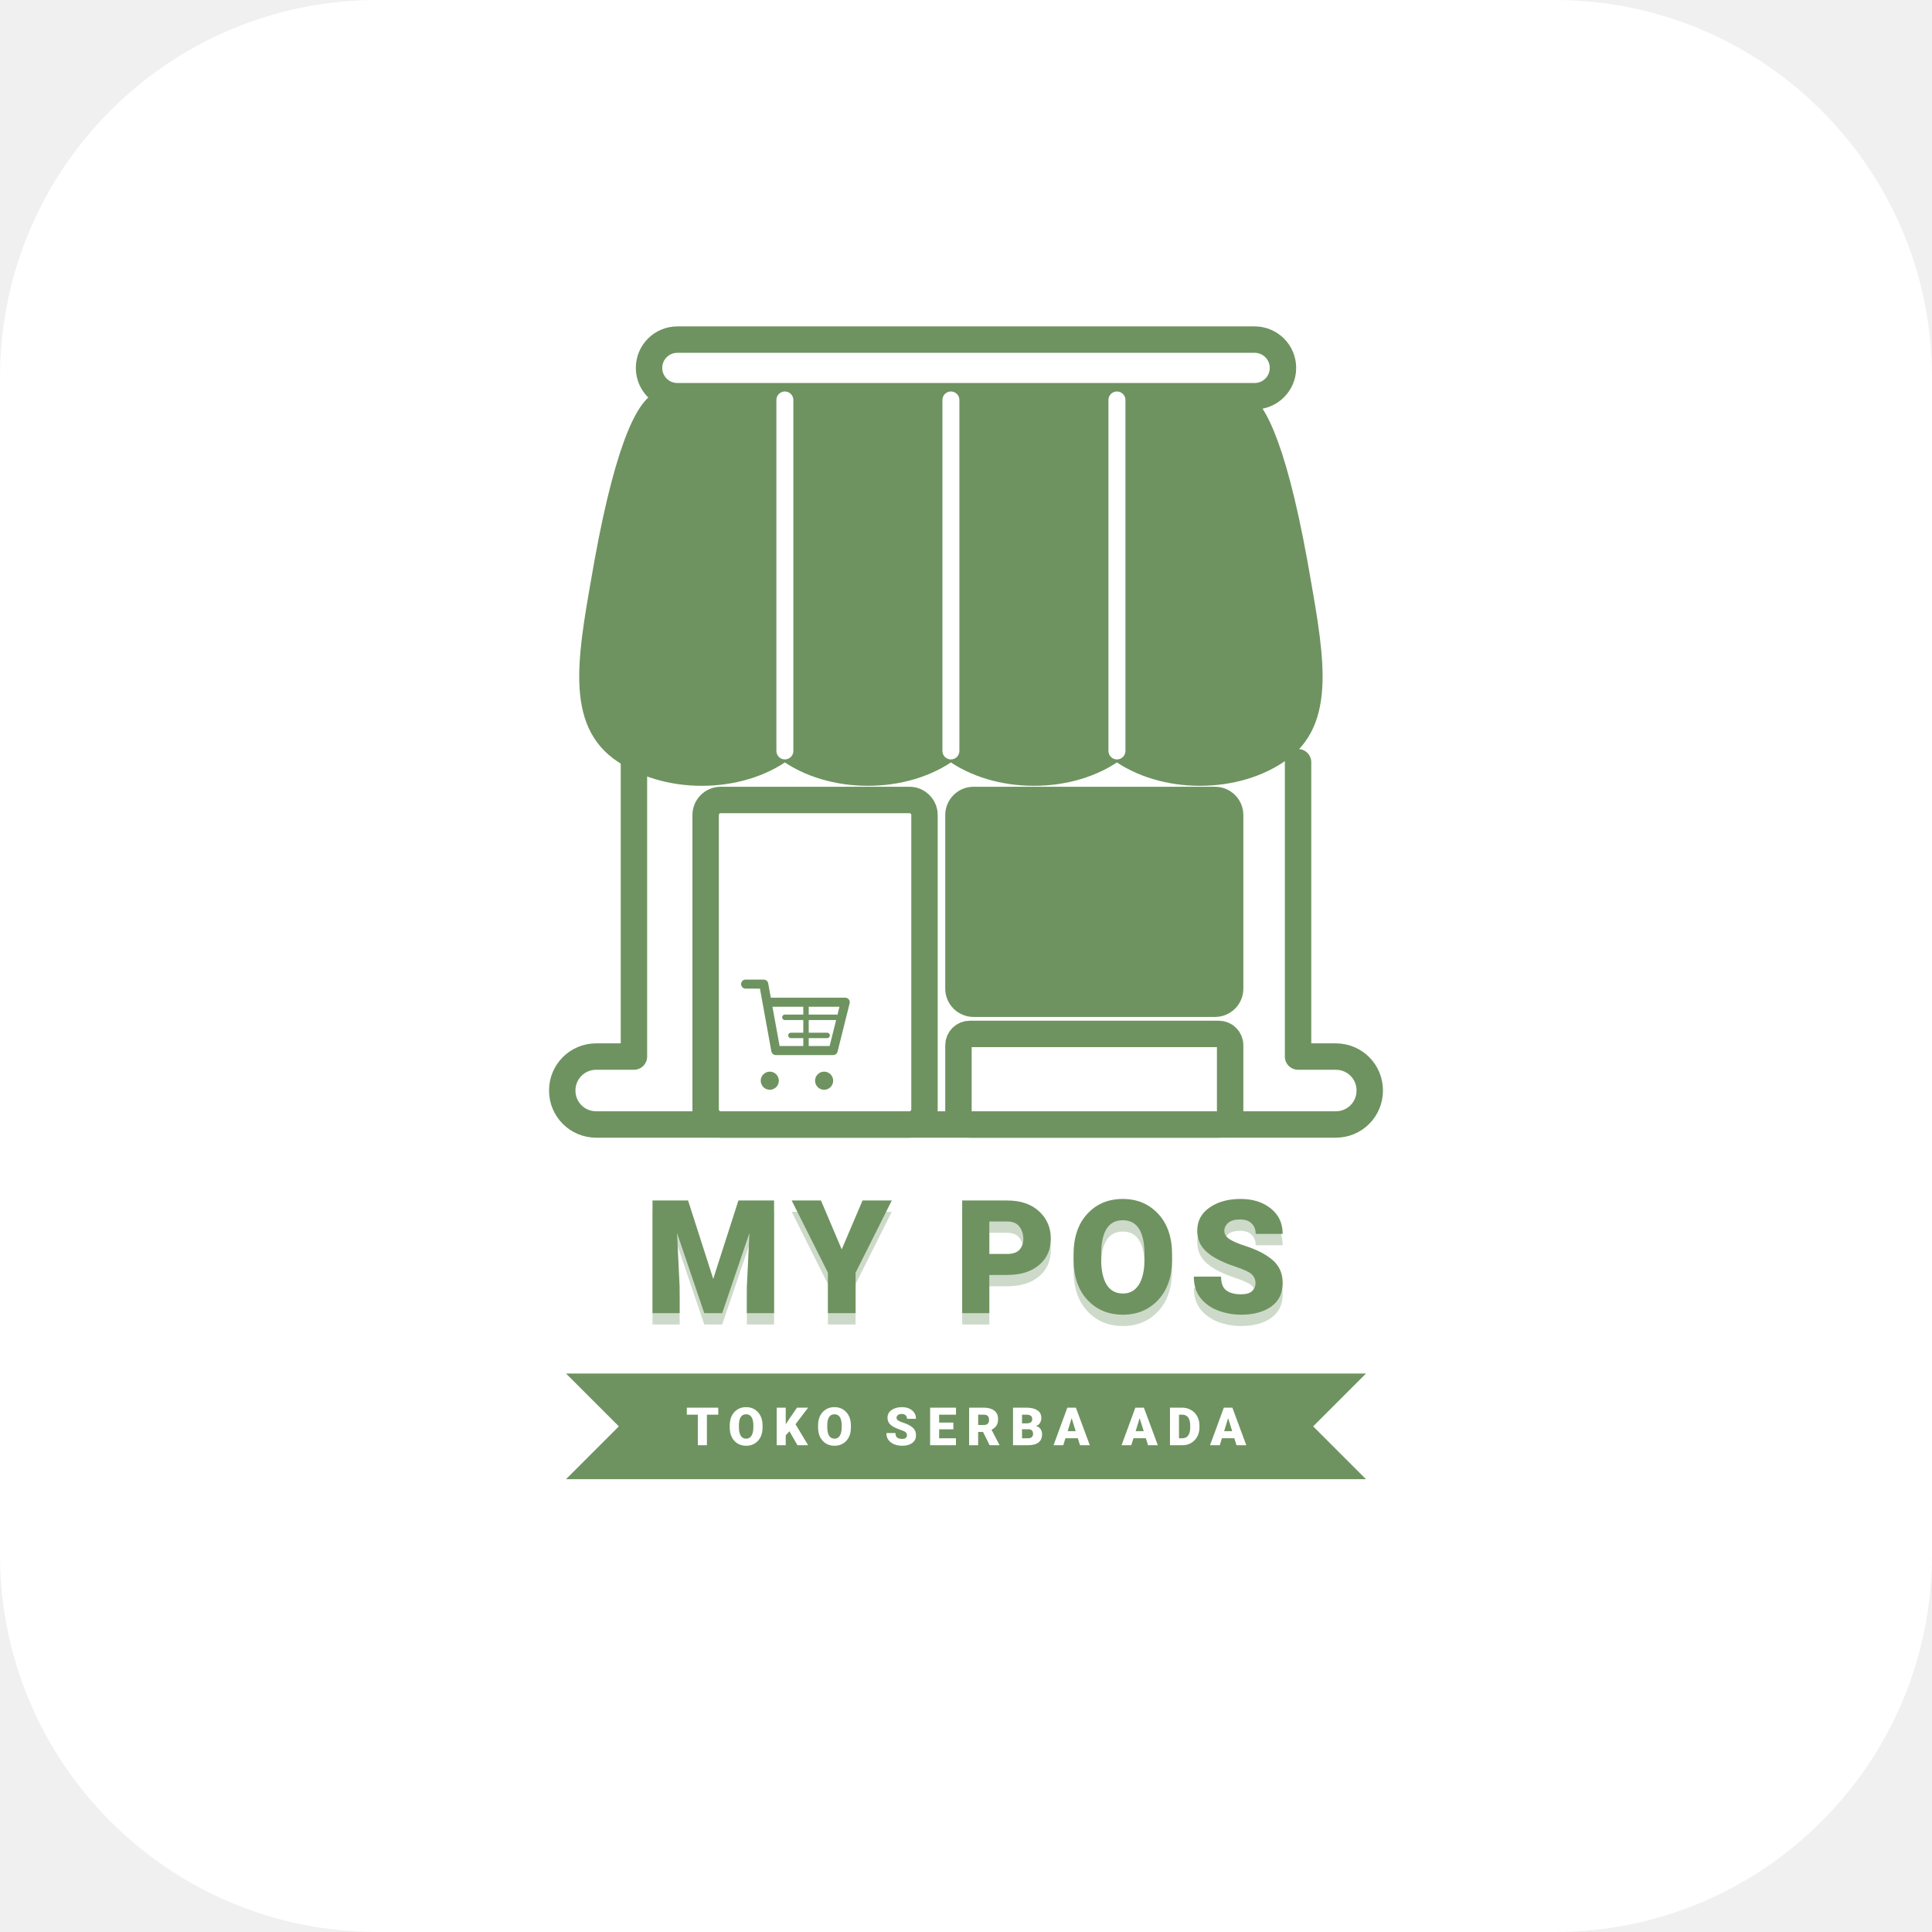
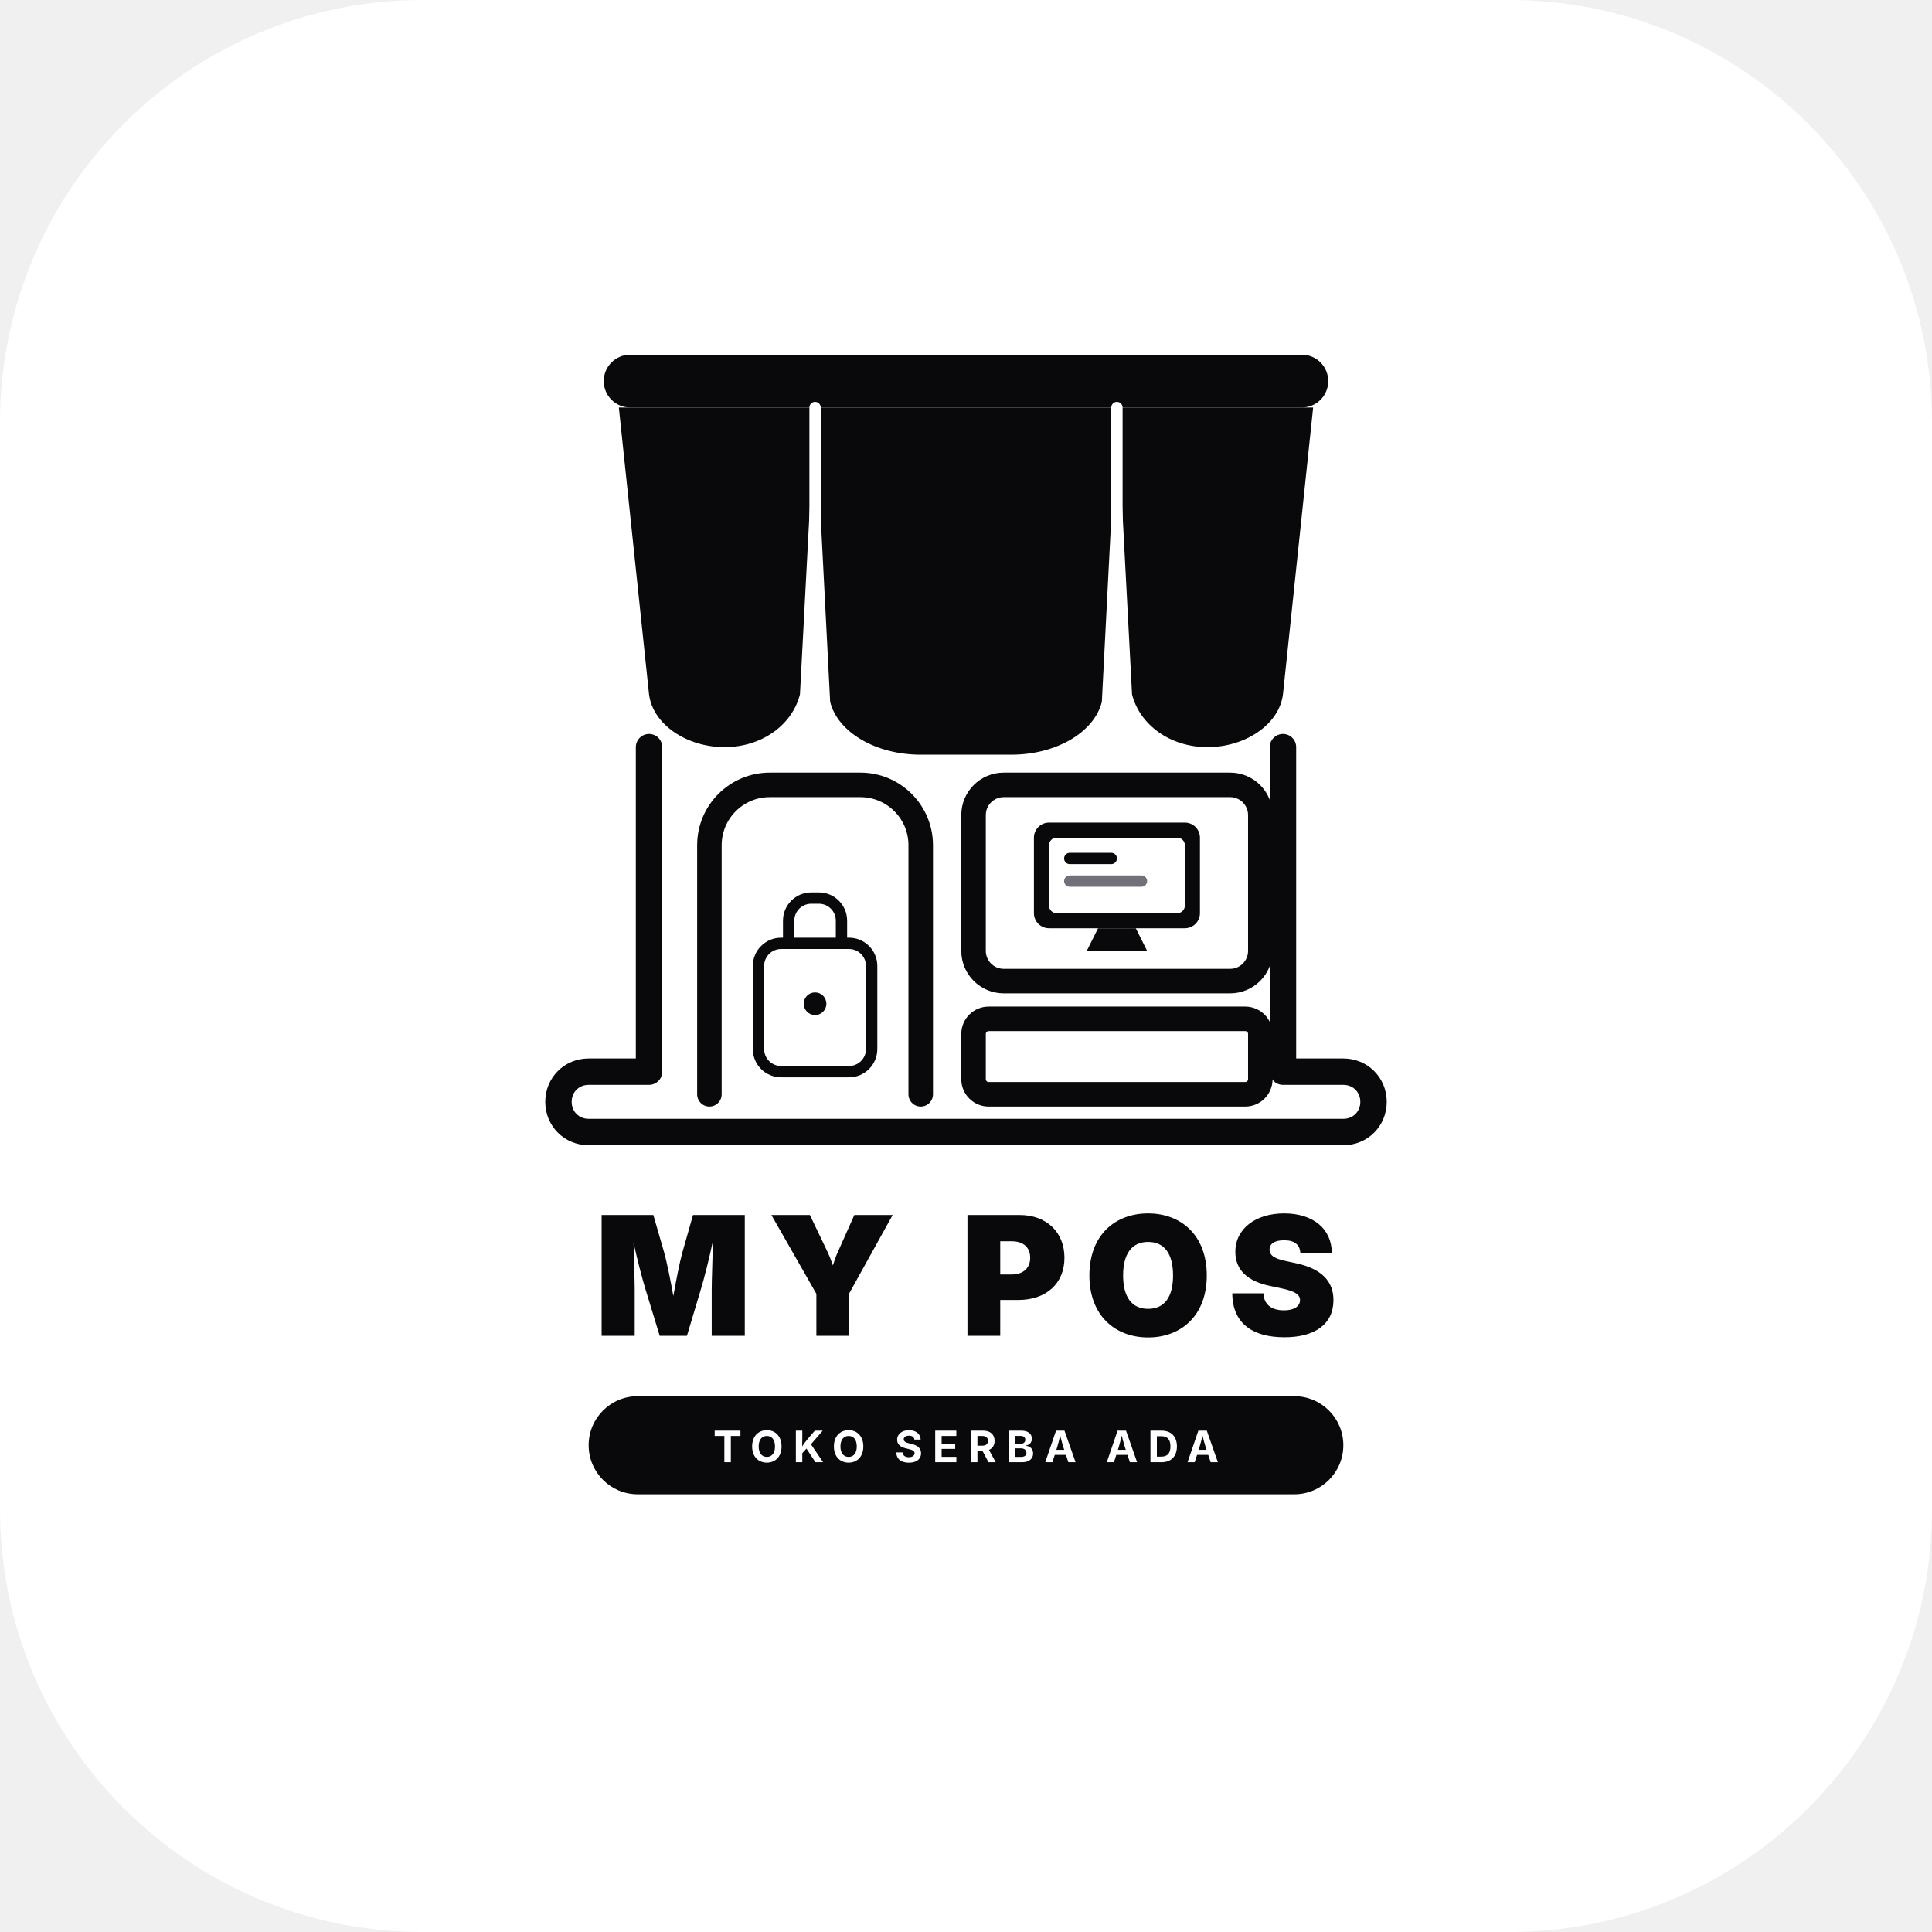
<svg xmlns="http://www.w3.org/2000/svg" width="512" height="512" viewBox="0 0 512 512" fill="none">
-   <rect width="512" height="512" rx="100" fill="#ffffff" />
-   <g transform="translate(0, 4)">
-     <rect x="172" y="86" width="168" height="15" rx="7.5" stroke="#6e9360" stroke-width="7" fill="white" />
-     <path d="M176 102 C172 102 166 112 160 145 C156 168 152 186 164 195 C176 204 196 204 208 195 C220 204 240 204 252 195 C264 204 284 204 296 195 C308 204 328 204 340 195 C352 186 348 168 344 145 C338 112 332 102 328 102 Z" fill="#6e9360" stroke="#6e9360" stroke-width="5" stroke-linejoin="round" />
-     <path d="M208 102 C208 135 208 165 208 195" stroke="white" stroke-width="4.5" stroke-linecap="round" />
-     <path d="M252 102 C252 135 252 165 252 195" stroke="white" stroke-width="4.5" stroke-linecap="round" />
-     <path d="M296 102 C296 135 296 165 296 195" stroke="white" stroke-width="4.5" stroke-linecap="round" />
-     <path d="M168 198 V276 H158 C153 276 149 280 149 285 C149 290 153 294 158 294 H354 C359 294 363 290 363 285 C363 280 359 276 354 276 H344 V198" stroke="#6e9360" stroke-width="7" stroke-linecap="round" stroke-linejoin="round" fill="none" />
-     <rect x="187" y="208" width="58" height="86" rx="4" stroke="#6e9360" stroke-width="7" fill="white" />
-     <g transform="translate(196, 252) scale(0.8)" stroke="#6e9360" stroke-linecap="round" stroke-linejoin="round">
-       <circle cx="10" cy="38" r="3" fill="#6e9360" stroke="none" />
-       <circle cx="28" cy="38" r="3" fill="#6e9360" stroke="none" />
-       <path d="M2 6 H8 L12 28 H31 L35 12 H10" stroke-width="3" fill="none" />
-       <path d="M15 17 H32 M17 23 H29 M22 13 V27" stroke-width="1.8" />
+   <rect width="512" height="512" rx="112" fill="#ffffff" />
+   <g transform="translate(0, 6)">
+     <rect x="160" y="88" width="192" height="14" rx="7" fill="#09090b" />
+     <path d="M164 102 L172 178 C173 186 182 192 192 192 C202 192 210 186 212 178 L216 102 Z" fill="#09090b" />
+     <path d="M216 102 L220 180 C222 188 232 194 244 194 H268 C280 194 290 188 292 180 L296 102 Z" fill="#09090b" />
+     <path d="M296 102 L300 178 C302 186 310 192 320 192 C330 192 339 186 340 178 L348 102 Z" fill="#09090b" />
+     <line x1="216" y1="102" x2="216" y2="185" stroke="white" stroke-width="3" stroke-linecap="round" />
+     <line x1="296" y1="102" x2="296" y2="185" stroke="white" stroke-width="3" stroke-linecap="round" />
+     <path d="M172 192 V278 H156 C151.5 278 148 281.5 148 286 C148 290.5 151.5 294 156 294 H356 C360.5 294 364 290.5 364 286 C364 281.5 360.5 278 356 278 H340 V192" stroke="#09090b" stroke-width="7" stroke-linecap="round" stroke-linejoin="round" fill="none" />
+     <path d="M188 284 V218 C188 209.16 195.16 202 204 202 H228 C236.84 202 244 209.16 244 218 V284" stroke="#09090b" stroke-width="6.5" stroke-linecap="round" fill="none" />
+     <g transform="translate(201, 230)">
+       <rect x="0" y="14" width="30" height="34" rx="6" stroke="#09090b" stroke-width="3" fill="none" />
+       <path d="M8 14 V8 C8 4.68 10.68 2 14 2 H16 C19.32 2 22 4.68 22 8 V14" stroke="#09090b" stroke-width="3" stroke-linecap="round" fill="none" />
+       <circle cx="15" cy="30" r="3" fill="#09090b" />
    </g>
-     <rect x="254" y="208" width="72" height="54" rx="4" stroke="#6e9360" stroke-width="7" fill="#6e9360" />
-     <rect x="254" y="270" width="72" height="24" rx="3" stroke="#6e9360" stroke-width="7" fill="none" />
-     <text x="256" y="347" text-anchor="middle" font-family="-apple-system, BlinkMacSystemFont, Segoe UI, Roboto, Helvetica, Arial, sans-serif" font-weight="900" font-size="42" letter-spacing="3" fill="#cddac9">MY POS</text>
-     <text x="256" y="344" text-anchor="middle" font-family="-apple-system, BlinkMacSystemFont, Segoe UI, Roboto, Helvetica, Arial, sans-serif" font-weight="900" font-size="42" letter-spacing="3" fill="#6e9360">MY POS</text>
-     <path d="M150 360 L164 374 L150 388 H362 L348 374 L362 360 Z" fill="#6e9360" />
-     <text x="256" y="379" text-anchor="middle" font-family="-apple-system, BlinkMacSystemFont, Segoe UI, Roboto, Helvetica, Arial, sans-serif" font-weight="800" font-size="14" letter-spacing="2.5" fill="#ffffff">TOKO SERBA ADA</text>
+     <rect x="258" y="202" width="76" height="52" rx="8" stroke="#09090b" stroke-width="6.5" fill="none" />
+     <g transform="translate(274, 212)">
+       <rect x="0" y="0" width="44" height="28" rx="4" fill="#09090b" />
+       <rect x="4" y="4" width="36" height="20" rx="2" fill="white" />
+       <path d="M17 28 L14 34 H30 L27 28" fill="#09090b" />
+       <rect x="8" y="8" width="14" height="3" rx="1.5" fill="#09090b" />
+       <rect x="8" y="14" width="22" height="3" rx="1.5" fill="#71717a" />
+     </g>
+     <rect x="258" y="264" width="76" height="20" rx="4" stroke="#09090b" stroke-width="6.5" fill="none" />
+     <text x="256" y="348" text-anchor="middle" font-family="system-ui, -apple-system, BlinkMacSystemFont, Segoe UI, sans-serif" font-weight="900" font-size="44" letter-spacing="4" fill="#09090b">MY POS</text>
+     <rect x="156" y="364" width="200" height="26" rx="13" fill="#09090b" />
+     <text x="256" y="381.5" text-anchor="middle" font-family="system-ui, -apple-system, BlinkMacSystemFont, Segoe UI, sans-serif" font-weight="700" font-size="11.5" letter-spacing="2.5" fill="#ffffff">TOKO SERBA ADA</text>
  </g>
</svg>
